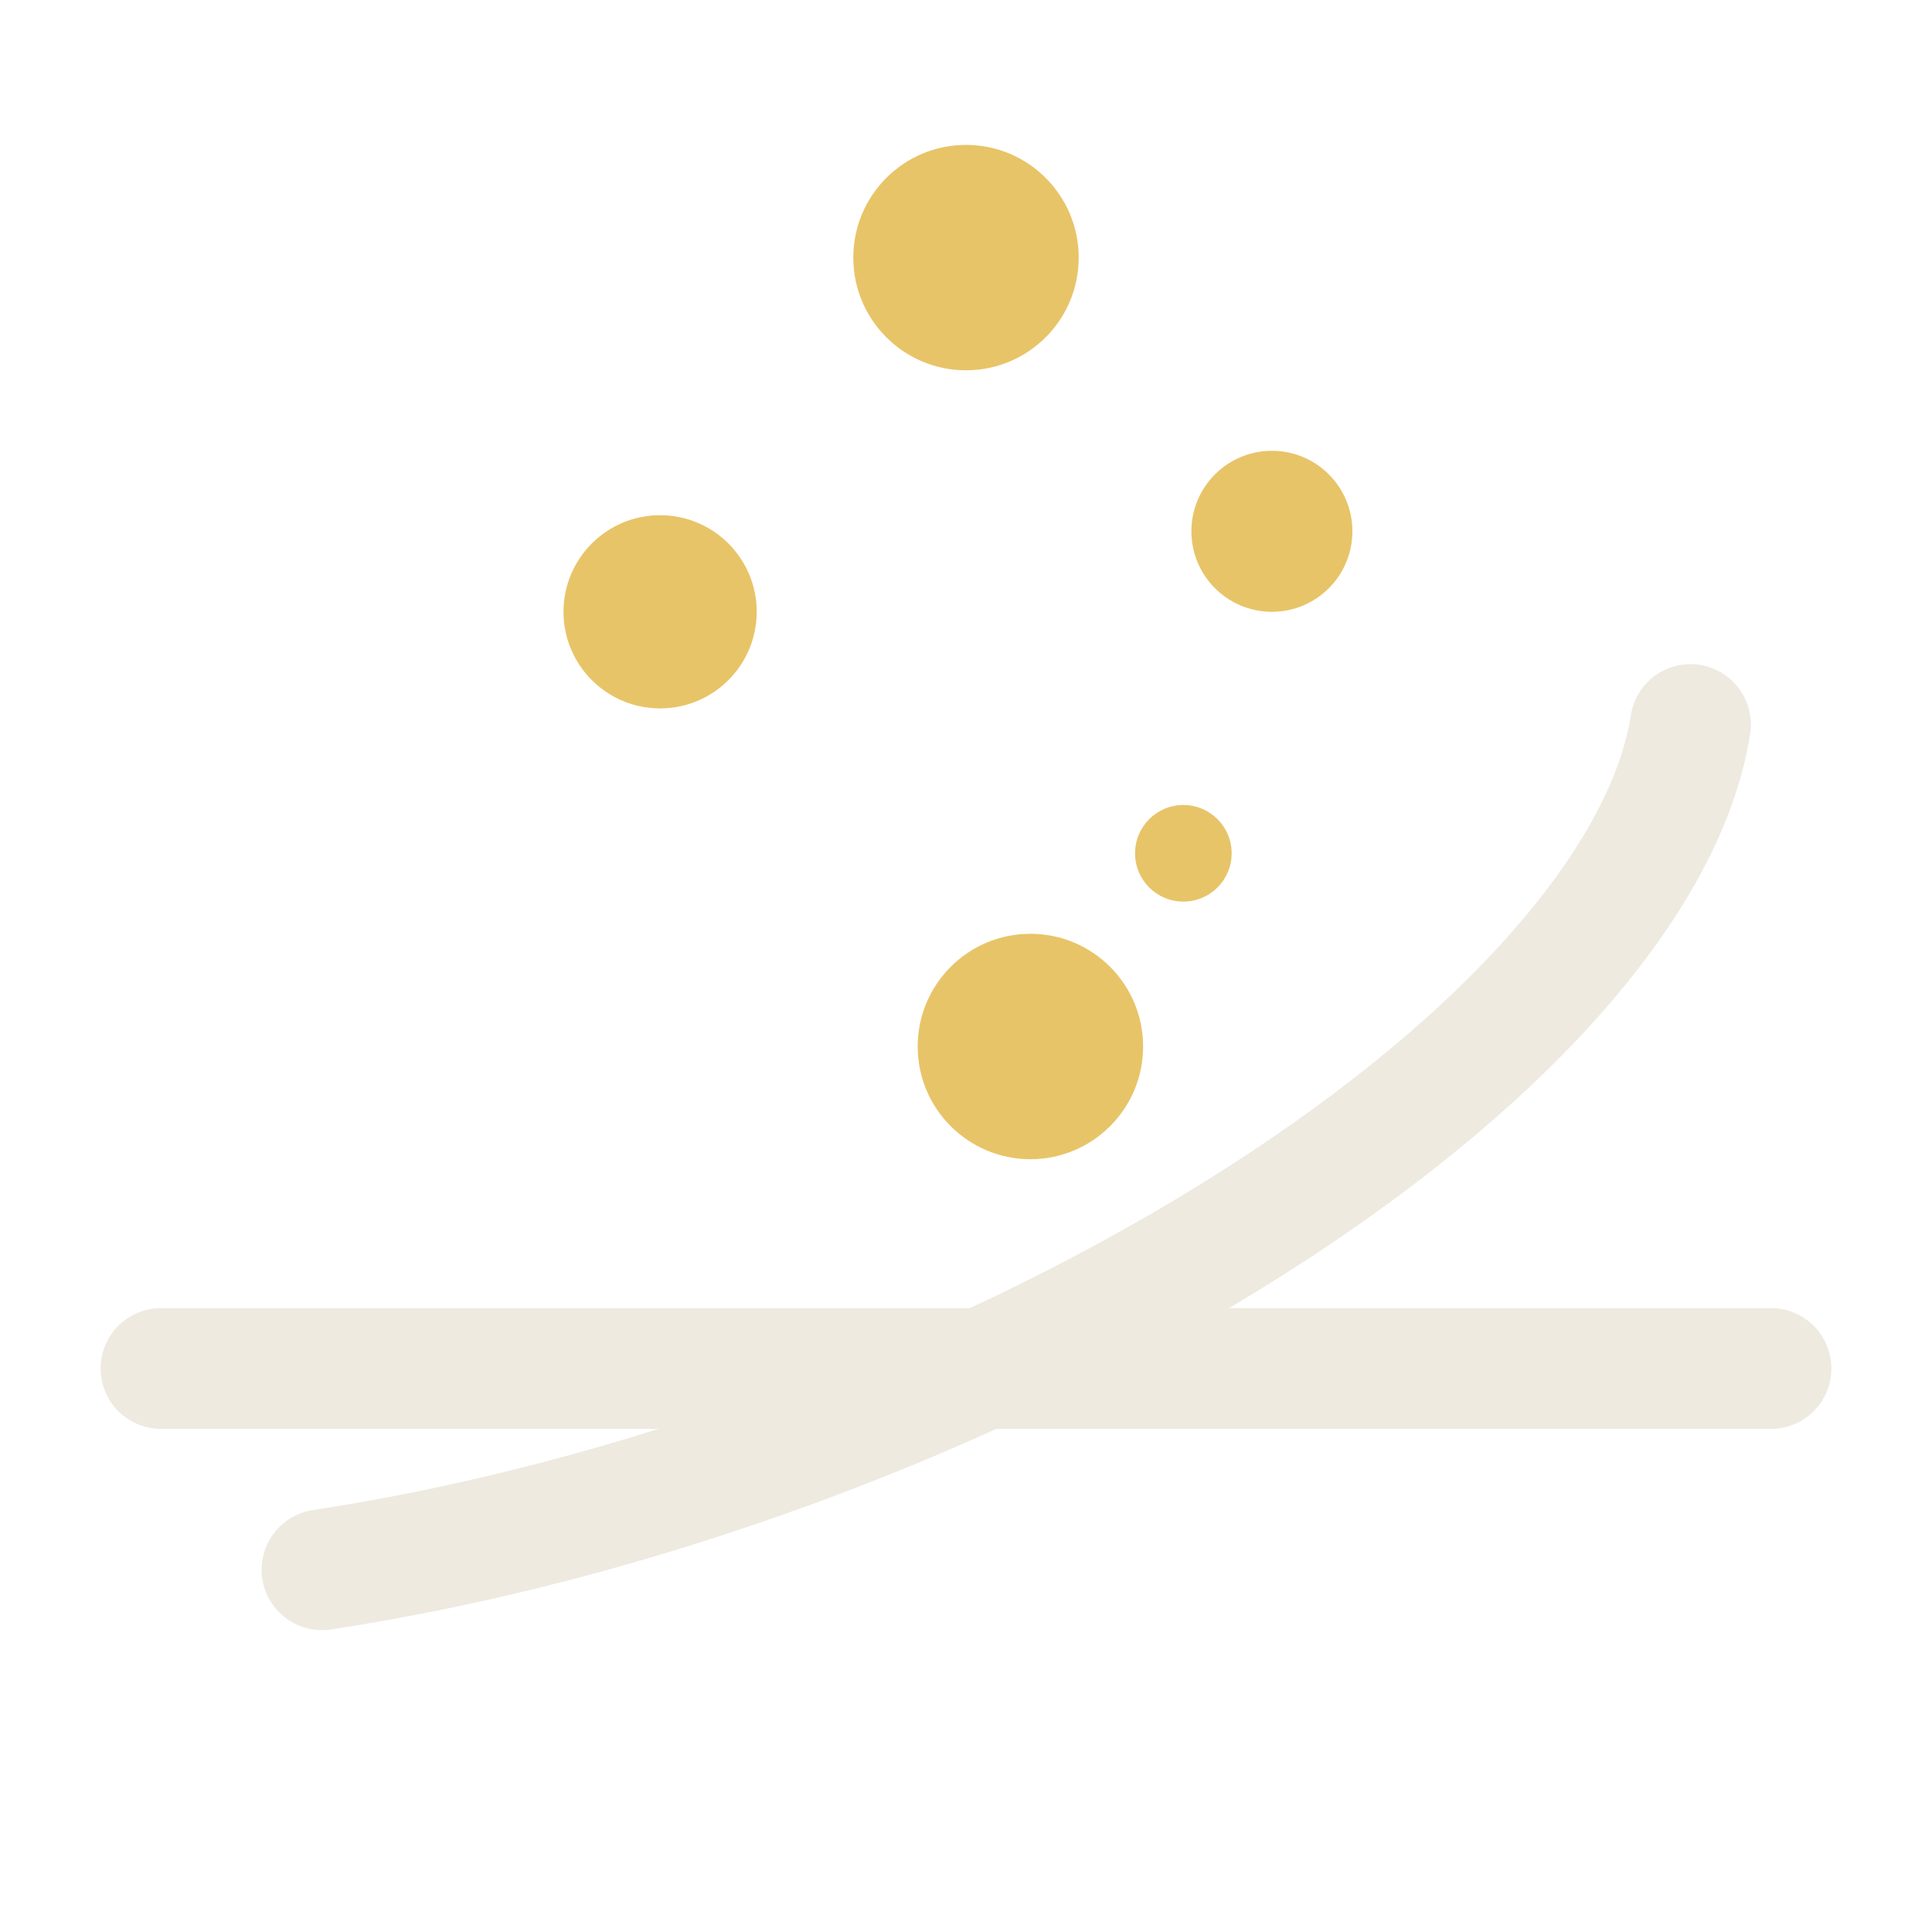
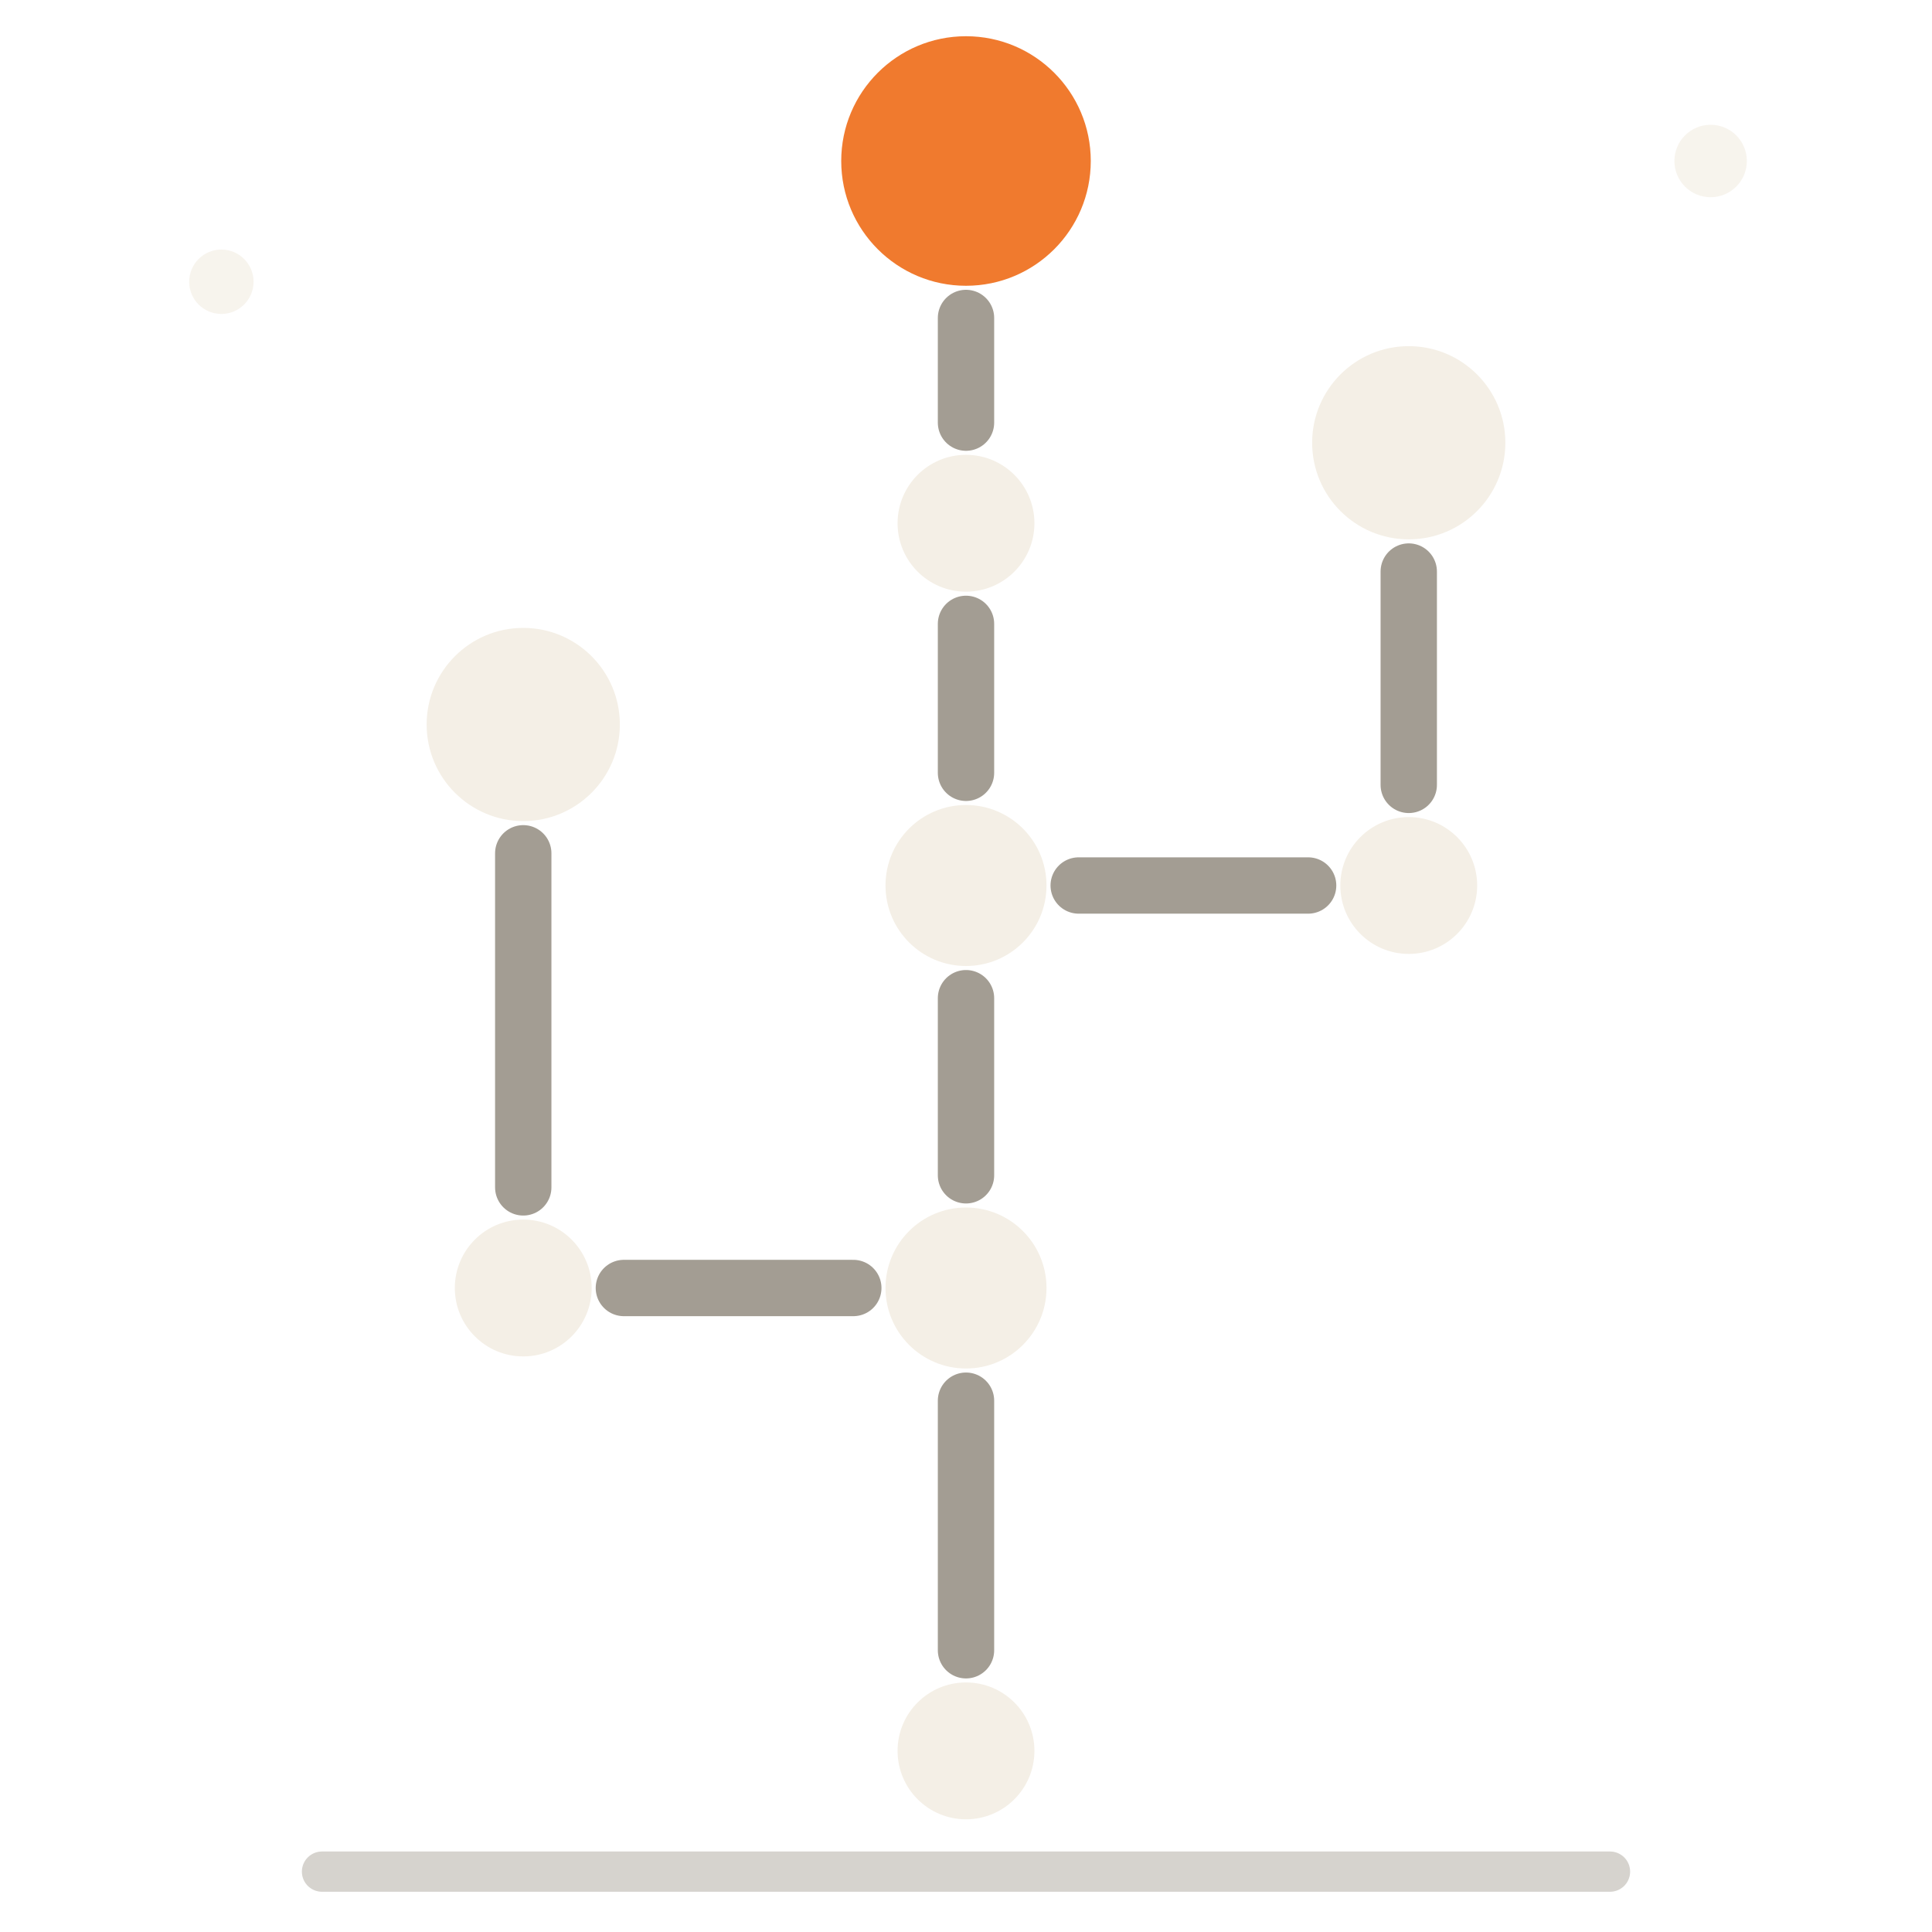
- <svg xmlns="http://www.w3.org/2000/svg" viewBox="0 0 24 24" fill="none">
-   <line x1="2" y1="17" x2="22" y2="17" stroke="#EEEAE0" stroke-width="1.5" stroke-linecap="round" />
-   <path d="M 4 19.5 A 14 6 -20 0 0 21 9" fill="none" stroke="#EEEAE0" stroke-width="1.5" stroke-linecap="round" />
-   <circle cx="12" cy="3.2" r="1.4" fill="#E8C468" />
-   <circle cx="8.2" cy="7.6" r="1.2" fill="#E8C468" />
-   <circle cx="15.8" cy="6.6" r="1" fill="#E8C468" />
-   <circle cx="12.8" cy="13" r="1.4" fill="#E8C468" />
-   <circle cx="14.7" cy="10.6" r="0.6" fill="#E8C468" />
+ <svg xmlns="http://www.w3.org/2000/svg" viewBox="0 0 48 48" fill="none" role="img" aria-label="Hanan — isotipo cardón-constelación">
+   <line x1="8" y1="46.5" x2="40" y2="46.5" stroke="#A39D93" stroke-width="1" stroke-linecap="round" opacity="0.45" />
+   <path d="M24.00 41.00L24.00 34.80 M24.00 29.20L24.00 24.80 M24.00 19.20L24.00 15.50 M24.00 10.50L24.00 7.90 M21.20 32.00L15.50 32.00 M13.00 29.50L13.00 21.20 M26.80 22.00L32.50 22.00 M35.00 19.50L35.00 14.20" stroke="#A39D93" stroke-width="1.4" stroke-linecap="round" stroke-linejoin="round" fill="none" />
+   <circle cx="24" cy="43.5" r="1.7" fill="#F4EFE6" />
+   <circle cx="24" cy="32" r="2.0" fill="#F4EFE6" />
+   <circle cx="24" cy="22" r="2.0" fill="#F4EFE6" />
+   <circle cx="24" cy="13" r="1.7" fill="#F4EFE6" />
+   <circle cx="24" cy="4" r="3.1" fill="#F07A2E" />
+   <circle cx="13" cy="32" r="1.7" fill="#F4EFE6" />
+   <circle cx="13" cy="18" r="2.4" fill="#F4EFE6" />
+   <circle cx="35" cy="22" r="1.7" fill="#F4EFE6" />
+   <circle cx="35" cy="11" r="2.4" fill="#F4EFE6" />
+   <circle cx="42.5" cy="4" r="0.9" fill="#F4EFE6" opacity="0.7" />
+   <circle cx="5.5" cy="7" r="0.8" fill="#F4EFE6" opacity="0.7" />
</svg>
